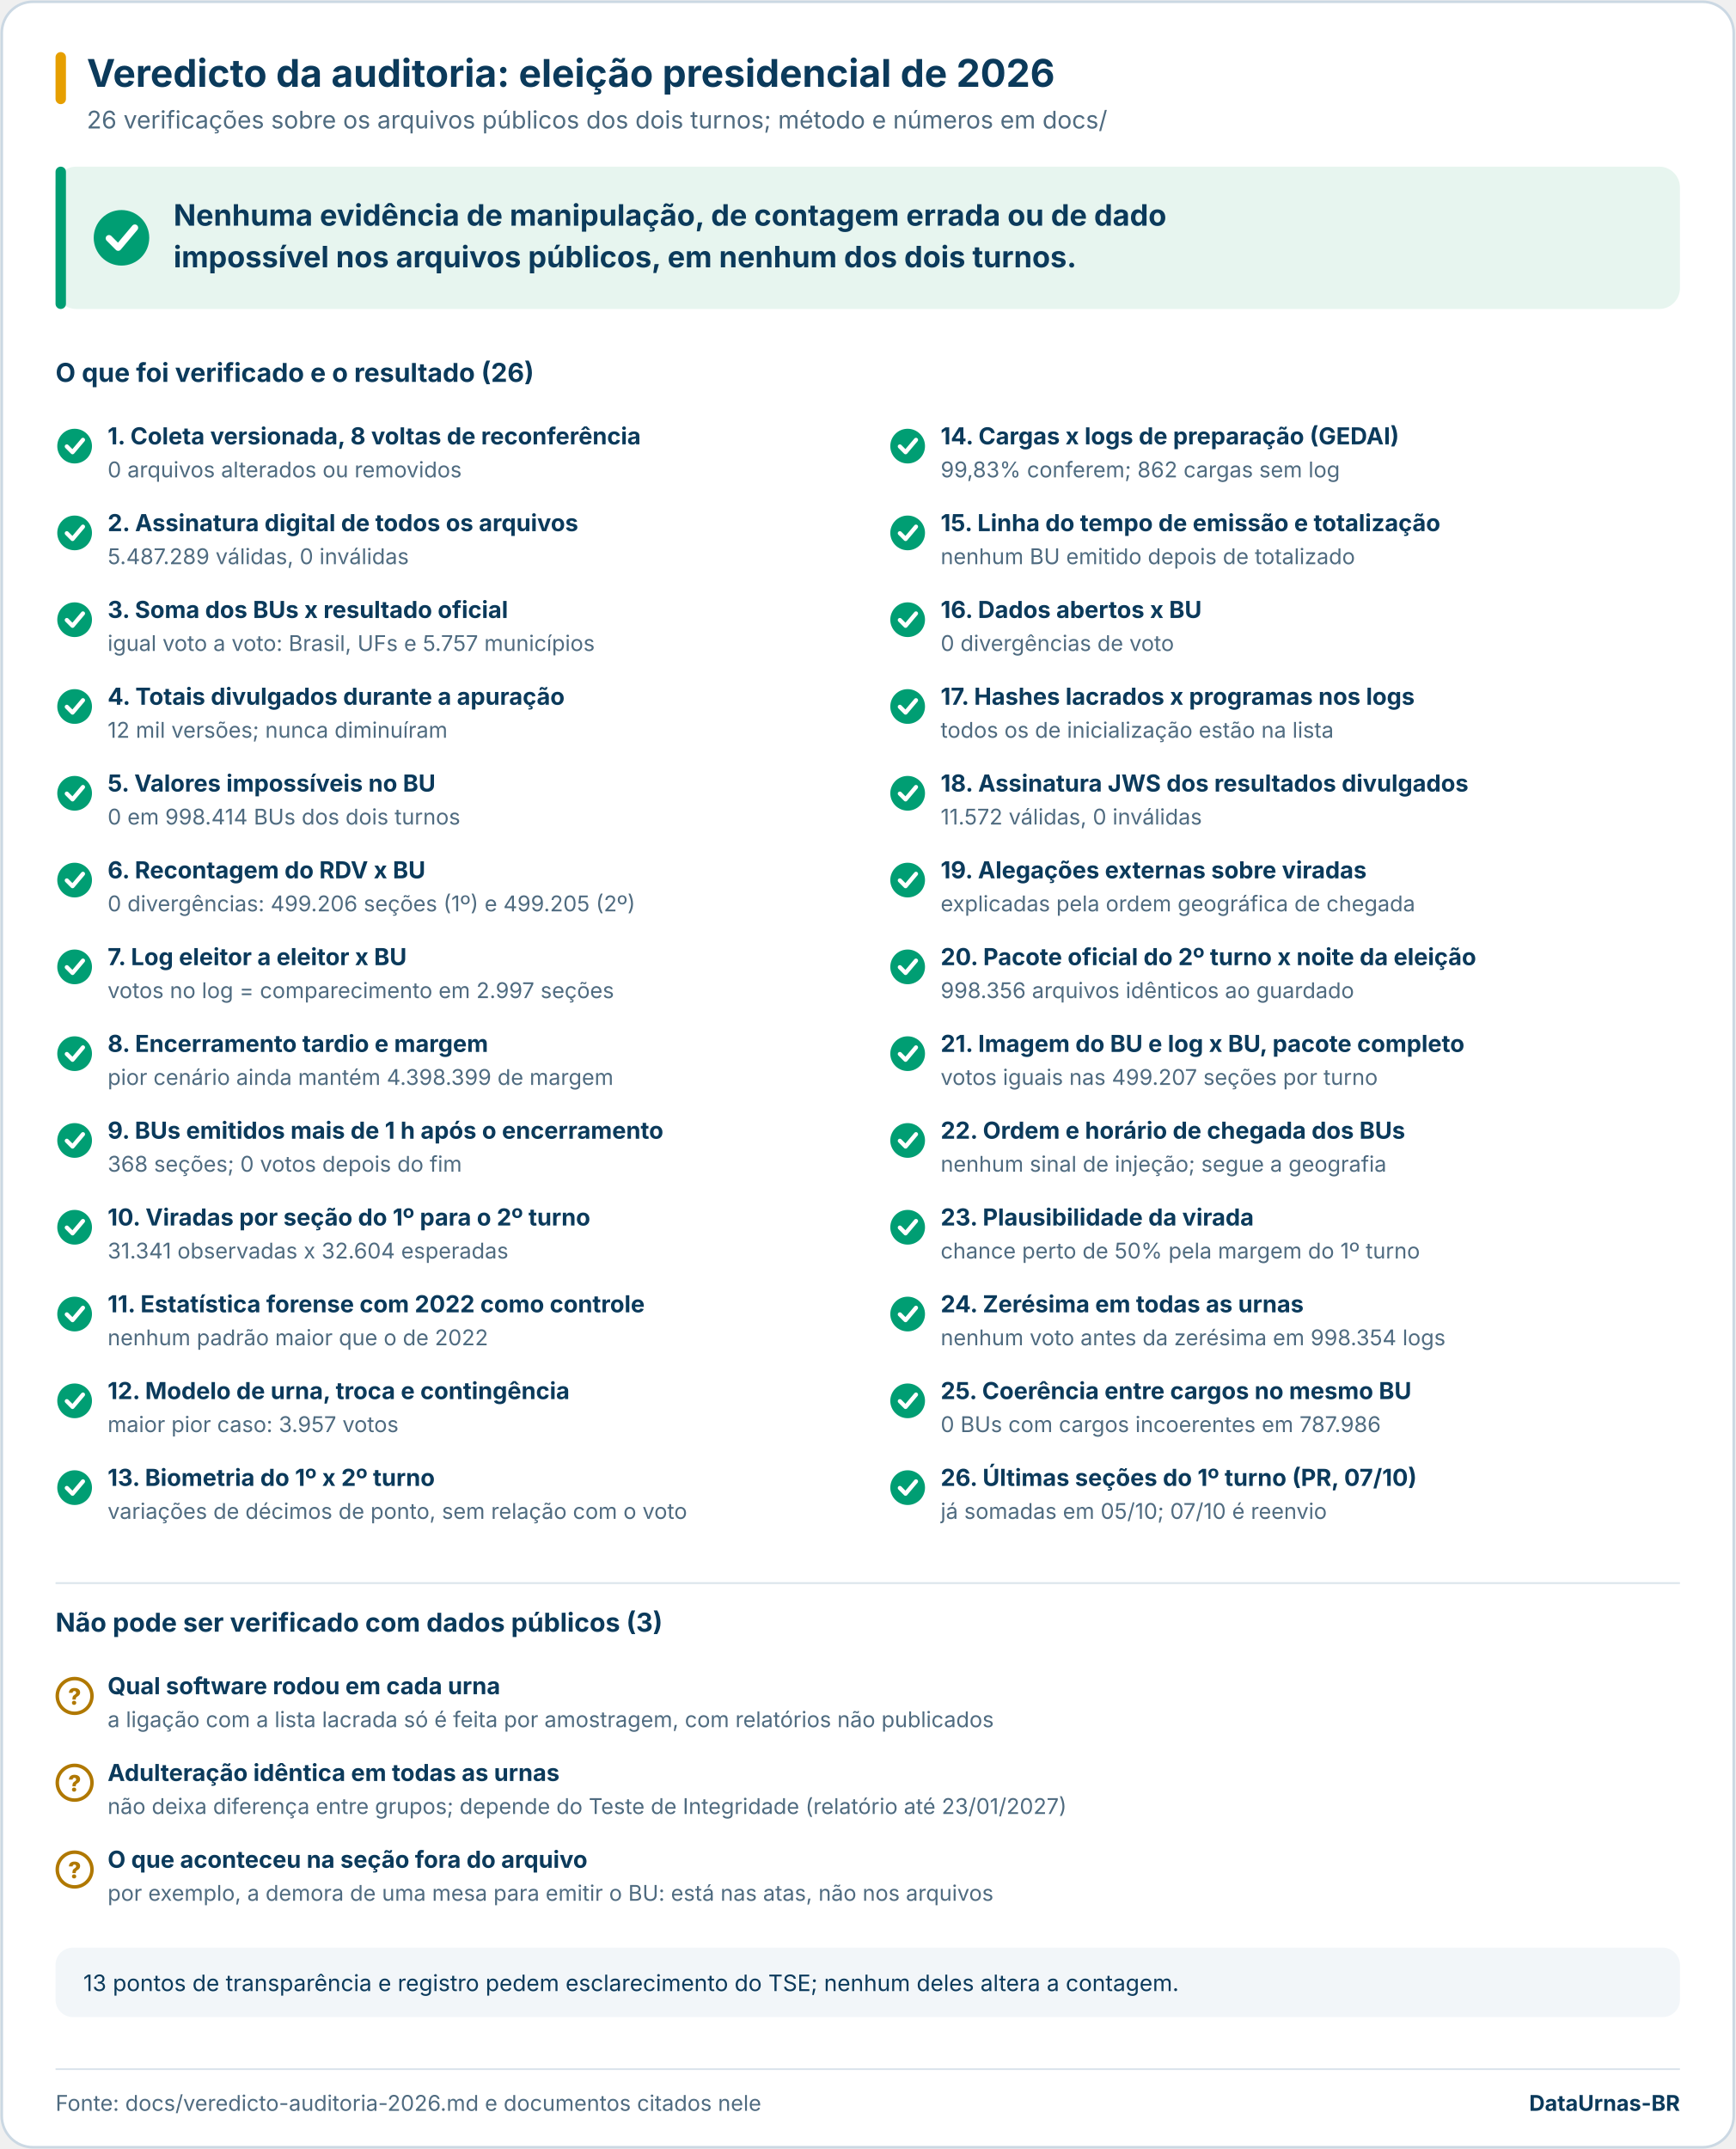
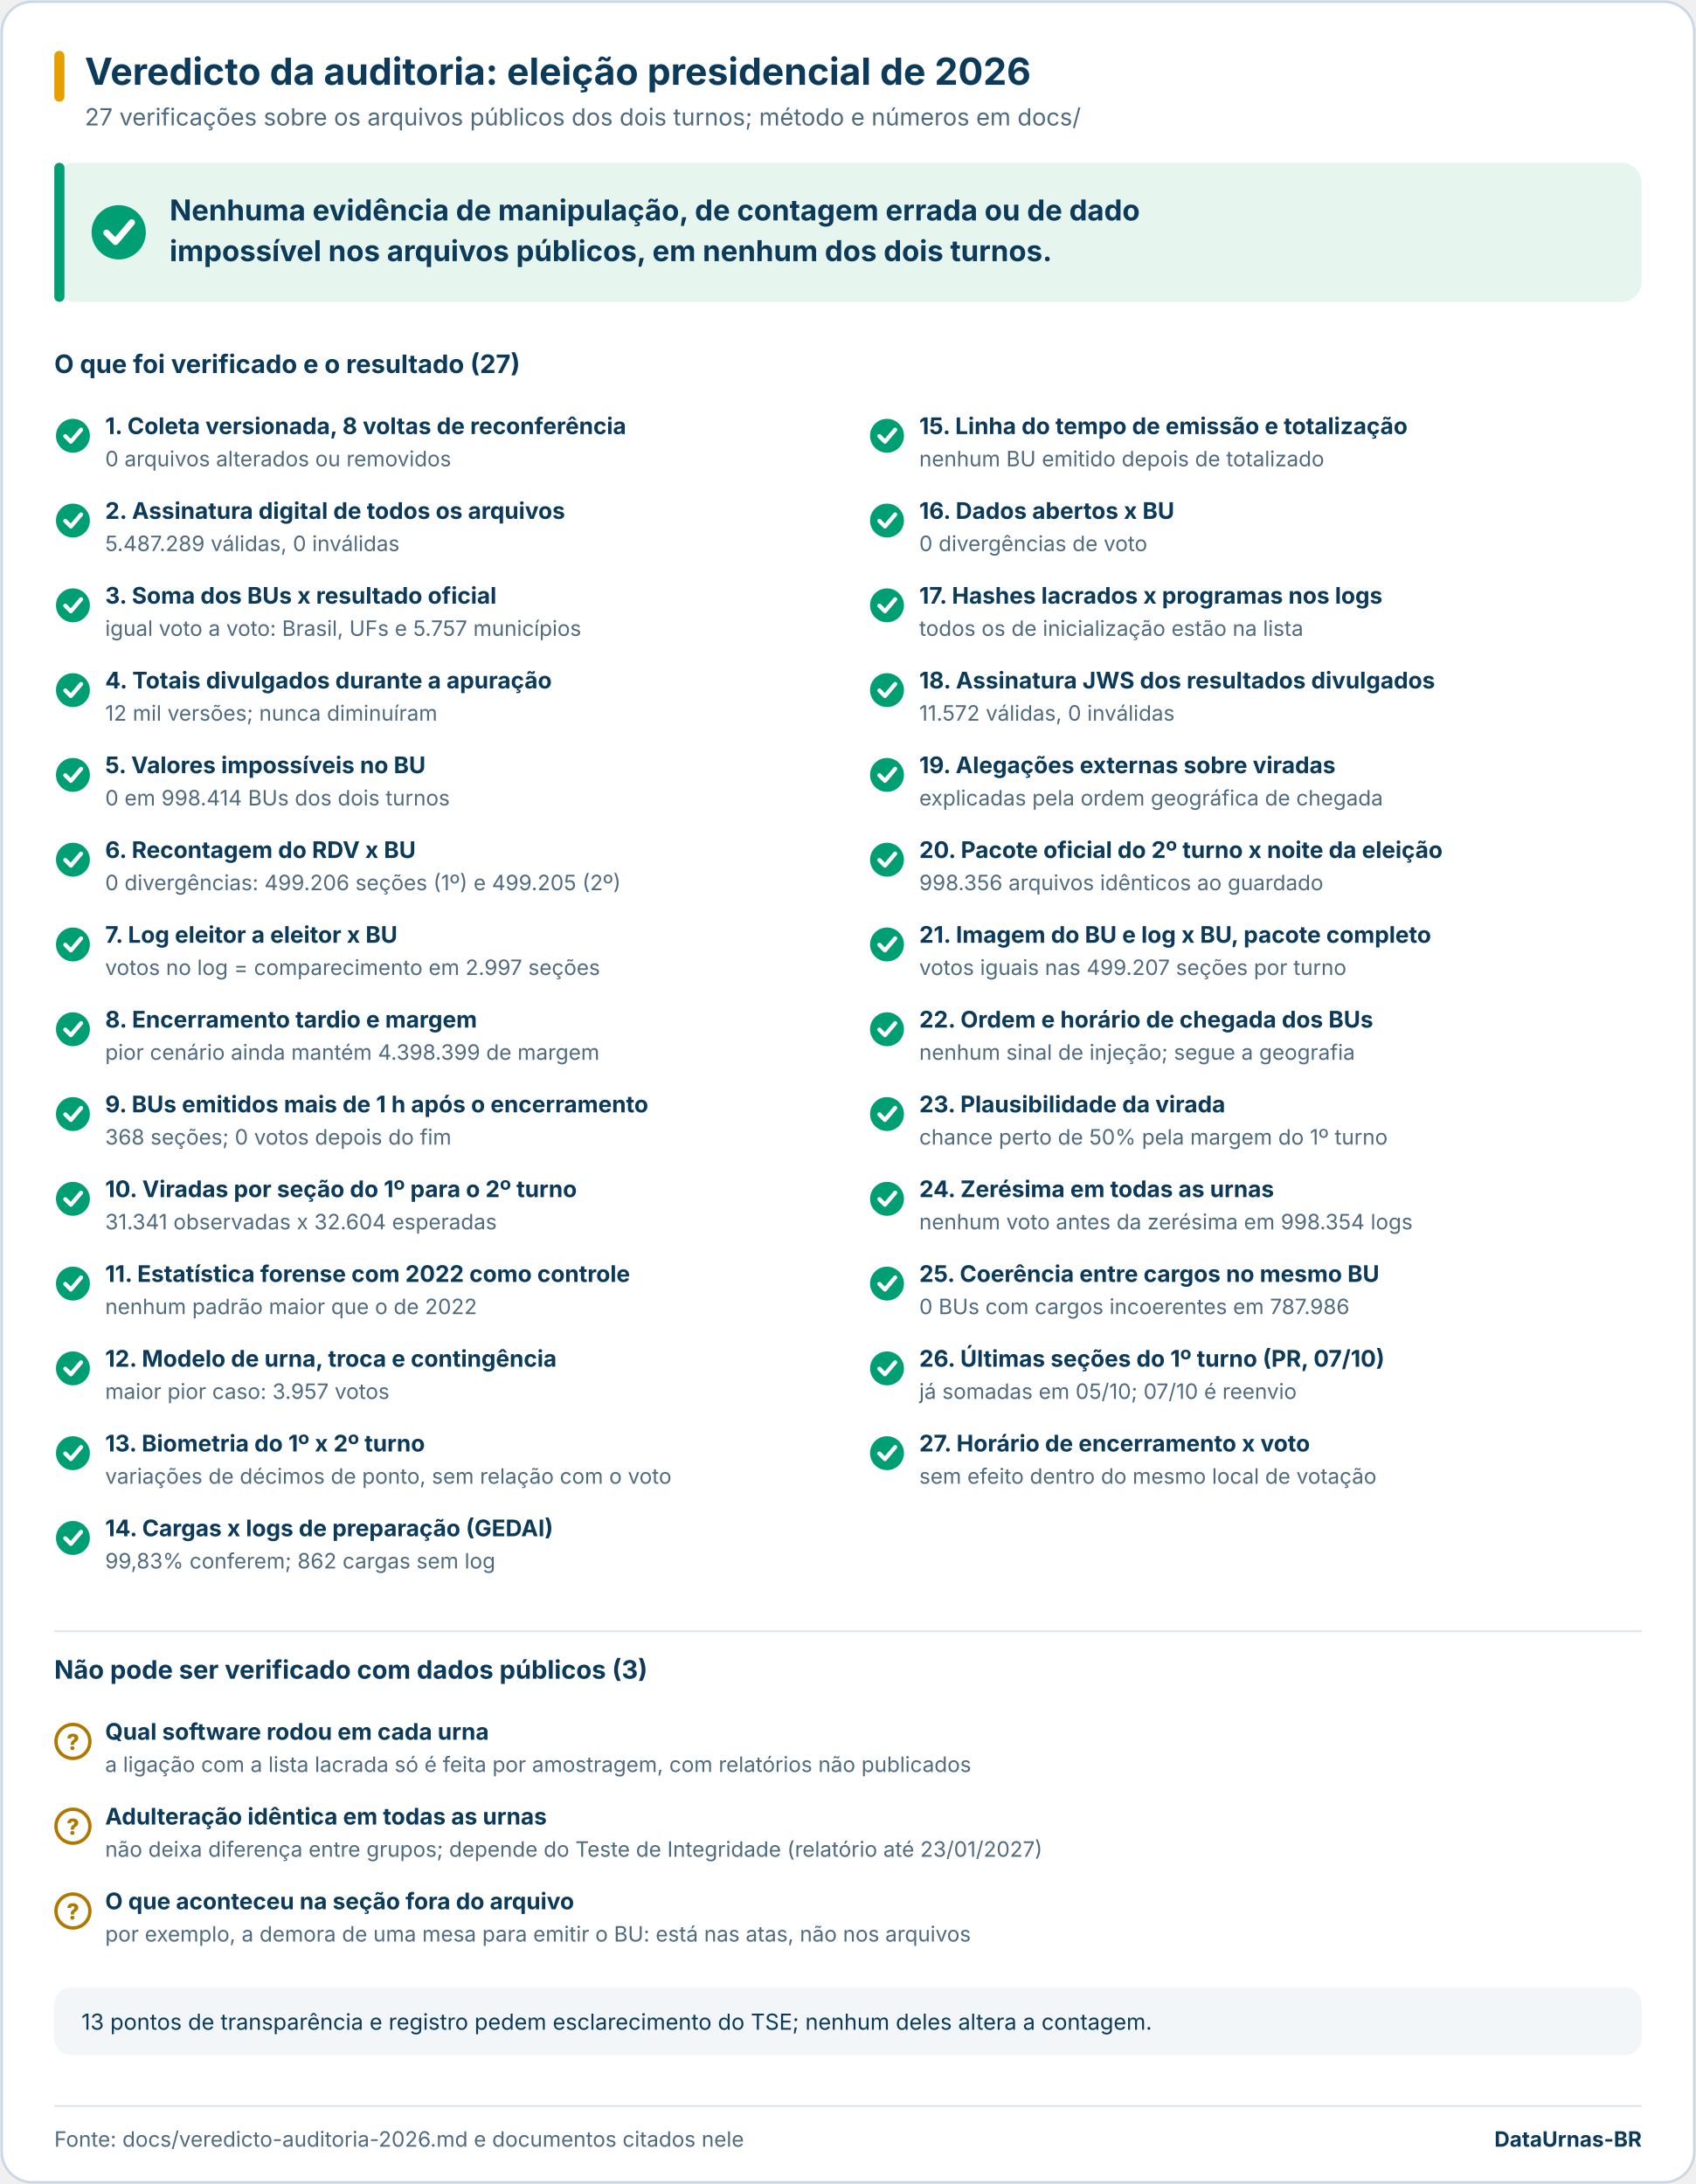
- <svg xmlns="http://www.w3.org/2000/svg" width="1000" height="1238" viewBox="0 0 1000 1238" role="img" aria-labelledby="titulo descricao">
-   <rect x="1" y="1" width="998" height="1236" rx="18" fill="#FFFFFF" stroke="#CBD8E3" stroke-width="1.5" />
+ <svg xmlns="http://www.w3.org/2000/svg" width="1000" height="1288" viewBox="0 0 1000 1288" role="img" aria-labelledby="titulo descricao">
+   <rect x="1" y="1" width="998" height="1286" rx="18" fill="#FFFFFF" stroke="#CBD8E3" stroke-width="1.5" />
  <g font-family="Inter, 'Helvetica Neue', Helvetica, Arial, sans-serif">
    <rect x="32.0" y="30.0" width="6.0" height="30.0" rx="3" fill="#E69F00" />
    <text x="50.0" y="50.0" font-size="22" font-weight="700" fill="#0B3A5B" text-anchor="start">Veredicto da auditoria: eleição presidencial de 2026</text>
-     <text x="50.0" y="74.0" font-size="14" font-weight="400" fill="#4F6B80" text-anchor="start">26 verificações sobre os arquivos públicos dos dois turnos; método e números em docs/</text>
+     <text x="50.0" y="74.0" font-size="14" font-weight="400" fill="#4F6B80" text-anchor="start">27 verificações sobre os arquivos públicos dos dois turnos; método e números em docs/</text>
    <rect x="32.0" y="96.0" width="936.0" height="82.0" rx="12" fill="#E7F5EF" />
    <rect x="32.0" y="96.0" width="6.0" height="82.0" rx="3" fill="#009E73" />
    <circle cx="70.0" cy="137.0" r="16" fill="#009E73" />
    <path d="M62.8,137.3 L68.1,142.6 L77.7,131.2" stroke="#FFFFFF" stroke-width="3.8" fill="none" stroke-linecap="round" stroke-linejoin="round" />
    <text x="100.0" y="130.0" font-size="17" font-weight="700" fill="#0B3A5B" text-anchor="start">Nenhuma evidência de manipulação, de contagem errada ou de dado</text>
    <text x="100.0" y="154.0" font-size="17" font-weight="700" fill="#0B3A5B" text-anchor="start">impossível nos arquivos públicos, em nenhum dos dois turnos.</text>
-     <text x="32.0" y="220.0" font-size="15" font-weight="700" fill="#0B3A5B" text-anchor="start">O que foi verificado e o resultado (26)</text>
+     <text x="32.0" y="220.0" font-size="15" font-weight="700" fill="#0B3A5B" text-anchor="start">O que foi verificado e o resultado (27)</text>
    <circle cx="43.0" cy="257.0" r="10" fill="#009E73" />
    <path d="M38.5,257.2 L41.8,260.5 L47.8,253.4" stroke="#FFFFFF" stroke-width="2.4" fill="none" stroke-linecap="round" stroke-linejoin="round" />
    <text x="62.0" y="256.0" font-size="13.5" font-weight="700" fill="#0B3A5B" text-anchor="start">1. Coleta versionada, 8 voltas de reconferência</text>
    <text x="62.0" y="275.0" font-size="12.5" font-weight="400" fill="#4F6B80" text-anchor="start">0 arquivos alterados ou removidos</text>
    <circle cx="43.0" cy="307.0" r="10" fill="#009E73" />
    <path d="M38.5,307.2 L41.8,310.5 L47.8,303.4" stroke="#FFFFFF" stroke-width="2.4" fill="none" stroke-linecap="round" stroke-linejoin="round" />
    <text x="62.0" y="306.0" font-size="13.5" font-weight="700" fill="#0B3A5B" text-anchor="start">2. Assinatura digital de todos os arquivos</text>
    <text x="62.0" y="325.0" font-size="12.5" font-weight="400" fill="#4F6B80" text-anchor="start">5.487.289 válidas, 0 inválidas</text>
    <circle cx="43.0" cy="357.0" r="10" fill="#009E73" />
    <path d="M38.5,357.2 L41.8,360.5 L47.8,353.4" stroke="#FFFFFF" stroke-width="2.4" fill="none" stroke-linecap="round" stroke-linejoin="round" />
    <text x="62.0" y="356.0" font-size="13.5" font-weight="700" fill="#0B3A5B" text-anchor="start">3. Soma dos BUs x resultado oficial</text>
    <text x="62.0" y="375.0" font-size="12.5" font-weight="400" fill="#4F6B80" text-anchor="start">igual voto a voto: Brasil, UFs e 5.757 municípios</text>
    <circle cx="43.0" cy="407.0" r="10" fill="#009E73" />
    <path d="M38.5,407.2 L41.8,410.5 L47.8,403.4" stroke="#FFFFFF" stroke-width="2.4" fill="none" stroke-linecap="round" stroke-linejoin="round" />
    <text x="62.0" y="406.0" font-size="13.5" font-weight="700" fill="#0B3A5B" text-anchor="start">4. Totais divulgados durante a apuração</text>
    <text x="62.0" y="425.0" font-size="12.5" font-weight="400" fill="#4F6B80" text-anchor="start">12 mil versões; nunca diminuíram</text>
    <circle cx="43.0" cy="457.0" r="10" fill="#009E73" />
    <path d="M38.5,457.2 L41.8,460.5 L47.8,453.4" stroke="#FFFFFF" stroke-width="2.4" fill="none" stroke-linecap="round" stroke-linejoin="round" />
    <text x="62.0" y="456.0" font-size="13.5" font-weight="700" fill="#0B3A5B" text-anchor="start">5. Valores impossíveis no BU</text>
    <text x="62.0" y="475.0" font-size="12.5" font-weight="400" fill="#4F6B80" text-anchor="start">0 em 998.414 BUs dos dois turnos</text>
    <circle cx="43.0" cy="507.0" r="10" fill="#009E73" />
    <path d="M38.5,507.2 L41.8,510.5 L47.8,503.4" stroke="#FFFFFF" stroke-width="2.4" fill="none" stroke-linecap="round" stroke-linejoin="round" />
    <text x="62.0" y="506.0" font-size="13.5" font-weight="700" fill="#0B3A5B" text-anchor="start">6. Recontagem do RDV x BU</text>
    <text x="62.0" y="525.0" font-size="12.5" font-weight="400" fill="#4F6B80" text-anchor="start">0 divergências: 499.206 seções (1º) e 499.205 (2º)</text>
    <circle cx="43.0" cy="557.0" r="10" fill="#009E73" />
    <path d="M38.5,557.2 L41.8,560.5 L47.8,553.4" stroke="#FFFFFF" stroke-width="2.4" fill="none" stroke-linecap="round" stroke-linejoin="round" />
    <text x="62.0" y="556.0" font-size="13.5" font-weight="700" fill="#0B3A5B" text-anchor="start">7. Log eleitor a eleitor x BU</text>
    <text x="62.0" y="575.0" font-size="12.5" font-weight="400" fill="#4F6B80" text-anchor="start">votos no log = comparecimento em 2.997 seções</text>
    <circle cx="43.0" cy="607.0" r="10" fill="#009E73" />
    <path d="M38.5,607.2 L41.8,610.5 L47.8,603.4" stroke="#FFFFFF" stroke-width="2.4" fill="none" stroke-linecap="round" stroke-linejoin="round" />
    <text x="62.0" y="606.0" font-size="13.5" font-weight="700" fill="#0B3A5B" text-anchor="start">8. Encerramento tardio e margem</text>
    <text x="62.0" y="625.0" font-size="12.5" font-weight="400" fill="#4F6B80" text-anchor="start">pior cenário ainda mantém 4.398.399 de margem</text>
    <circle cx="43.0" cy="657.0" r="10" fill="#009E73" />
    <path d="M38.5,657.2 L41.8,660.5 L47.8,653.4" stroke="#FFFFFF" stroke-width="2.4" fill="none" stroke-linecap="round" stroke-linejoin="round" />
    <text x="62.0" y="656.0" font-size="13.5" font-weight="700" fill="#0B3A5B" text-anchor="start">9. BUs emitidos mais de 1 h após o encerramento</text>
    <text x="62.0" y="675.0" font-size="12.5" font-weight="400" fill="#4F6B80" text-anchor="start">368 seções; 0 votos depois do fim</text>
    <circle cx="43.0" cy="707.0" r="10" fill="#009E73" />
    <path d="M38.5,707.2 L41.8,710.5 L47.8,703.4" stroke="#FFFFFF" stroke-width="2.4" fill="none" stroke-linecap="round" stroke-linejoin="round" />
    <text x="62.0" y="706.0" font-size="13.5" font-weight="700" fill="#0B3A5B" text-anchor="start">10. Viradas por seção do 1º para o 2º turno</text>
    <text x="62.0" y="725.0" font-size="12.5" font-weight="400" fill="#4F6B80" text-anchor="start">31.341 observadas x 32.604 esperadas</text>
    <circle cx="43.0" cy="757.0" r="10" fill="#009E73" />
    <path d="M38.5,757.2 L41.8,760.5 L47.8,753.4" stroke="#FFFFFF" stroke-width="2.4" fill="none" stroke-linecap="round" stroke-linejoin="round" />
    <text x="62.0" y="756.0" font-size="13.5" font-weight="700" fill="#0B3A5B" text-anchor="start">11. Estatística forense com 2022 como controle</text>
    <text x="62.0" y="775.0" font-size="12.5" font-weight="400" fill="#4F6B80" text-anchor="start">nenhum padrão maior que o de 2022</text>
    <circle cx="43.0" cy="807.0" r="10" fill="#009E73" />
    <path d="M38.5,807.2 L41.8,810.5 L47.8,803.4" stroke="#FFFFFF" stroke-width="2.4" fill="none" stroke-linecap="round" stroke-linejoin="round" />
    <text x="62.0" y="806.0" font-size="13.5" font-weight="700" fill="#0B3A5B" text-anchor="start">12. Modelo de urna, troca e contingência</text>
    <text x="62.0" y="825.0" font-size="12.5" font-weight="400" fill="#4F6B80" text-anchor="start">maior pior caso: 3.957 votos</text>
    <circle cx="43.0" cy="857.0" r="10" fill="#009E73" />
    <path d="M38.5,857.2 L41.8,860.5 L47.8,853.4" stroke="#FFFFFF" stroke-width="2.4" fill="none" stroke-linecap="round" stroke-linejoin="round" />
    <text x="62.0" y="856.0" font-size="13.5" font-weight="700" fill="#0B3A5B" text-anchor="start">13. Biometria do 1º x 2º turno</text>
    <text x="62.0" y="875.0" font-size="12.5" font-weight="400" fill="#4F6B80" text-anchor="start">variações de décimos de ponto, sem relação com o voto</text>
+     <circle cx="43.0" cy="907.0" r="10" fill="#009E73" />
+     <path d="M38.5,907.2 L41.8,910.5 L47.8,903.4" stroke="#FFFFFF" stroke-width="2.4" fill="none" stroke-linecap="round" stroke-linejoin="round" />
+     <text x="62.0" y="906.0" font-size="13.5" font-weight="700" fill="#0B3A5B" text-anchor="start">14. Cargas x logs de preparação (GEDAI)</text>
+     <text x="62.0" y="925.0" font-size="12.5" font-weight="400" fill="#4F6B80" text-anchor="start">99,83% conferem; 862 cargas sem log</text>
    <circle cx="523.0" cy="257.0" r="10" fill="#009E73" />
    <path d="M518.5,257.2 L521.8,260.5 L527.8,253.4" stroke="#FFFFFF" stroke-width="2.4" fill="none" stroke-linecap="round" stroke-linejoin="round" />
-     <text x="542.0" y="256.0" font-size="13.5" font-weight="700" fill="#0B3A5B" text-anchor="start">14. Cargas x logs de preparação (GEDAI)</text>
-     <text x="542.0" y="275.0" font-size="12.5" font-weight="400" fill="#4F6B80" text-anchor="start">99,83% conferem; 862 cargas sem log</text>
+     <text x="542.0" y="256.0" font-size="13.5" font-weight="700" fill="#0B3A5B" text-anchor="start">15. Linha do tempo de emissão e totalização</text>
+     <text x="542.0" y="275.0" font-size="12.5" font-weight="400" fill="#4F6B80" text-anchor="start">nenhum BU emitido depois de totalizado</text>
    <circle cx="523.0" cy="307.0" r="10" fill="#009E73" />
    <path d="M518.5,307.2 L521.8,310.5 L527.8,303.4" stroke="#FFFFFF" stroke-width="2.4" fill="none" stroke-linecap="round" stroke-linejoin="round" />
-     <text x="542.0" y="306.0" font-size="13.5" font-weight="700" fill="#0B3A5B" text-anchor="start">15. Linha do tempo de emissão e totalização</text>
-     <text x="542.0" y="325.0" font-size="12.5" font-weight="400" fill="#4F6B80" text-anchor="start">nenhum BU emitido depois de totalizado</text>
+     <text x="542.0" y="306.0" font-size="13.5" font-weight="700" fill="#0B3A5B" text-anchor="start">16. Dados abertos x BU</text>
+     <text x="542.0" y="325.0" font-size="12.5" font-weight="400" fill="#4F6B80" text-anchor="start">0 divergências de voto</text>
    <circle cx="523.0" cy="357.0" r="10" fill="#009E73" />
    <path d="M518.5,357.2 L521.8,360.5 L527.8,353.4" stroke="#FFFFFF" stroke-width="2.4" fill="none" stroke-linecap="round" stroke-linejoin="round" />
-     <text x="542.0" y="356.0" font-size="13.5" font-weight="700" fill="#0B3A5B" text-anchor="start">16. Dados abertos x BU</text>
-     <text x="542.0" y="375.0" font-size="12.5" font-weight="400" fill="#4F6B80" text-anchor="start">0 divergências de voto</text>
+     <text x="542.0" y="356.0" font-size="13.5" font-weight="700" fill="#0B3A5B" text-anchor="start">17. Hashes lacrados x programas nos logs</text>
+     <text x="542.0" y="375.0" font-size="12.5" font-weight="400" fill="#4F6B80" text-anchor="start">todos os de inicialização estão na lista</text>
    <circle cx="523.0" cy="407.0" r="10" fill="#009E73" />
    <path d="M518.5,407.2 L521.8,410.5 L527.8,403.4" stroke="#FFFFFF" stroke-width="2.4" fill="none" stroke-linecap="round" stroke-linejoin="round" />
-     <text x="542.0" y="406.0" font-size="13.5" font-weight="700" fill="#0B3A5B" text-anchor="start">17. Hashes lacrados x programas nos logs</text>
-     <text x="542.0" y="425.0" font-size="12.5" font-weight="400" fill="#4F6B80" text-anchor="start">todos os de inicialização estão na lista</text>
+     <text x="542.0" y="406.0" font-size="13.5" font-weight="700" fill="#0B3A5B" text-anchor="start">18. Assinatura JWS dos resultados divulgados</text>
+     <text x="542.0" y="425.0" font-size="12.5" font-weight="400" fill="#4F6B80" text-anchor="start">11.572 válidas, 0 inválidas</text>
    <circle cx="523.0" cy="457.0" r="10" fill="#009E73" />
    <path d="M518.5,457.2 L521.8,460.5 L527.8,453.4" stroke="#FFFFFF" stroke-width="2.4" fill="none" stroke-linecap="round" stroke-linejoin="round" />
-     <text x="542.0" y="456.0" font-size="13.5" font-weight="700" fill="#0B3A5B" text-anchor="start">18. Assinatura JWS dos resultados divulgados</text>
-     <text x="542.0" y="475.0" font-size="12.5" font-weight="400" fill="#4F6B80" text-anchor="start">11.572 válidas, 0 inválidas</text>
+     <text x="542.0" y="456.0" font-size="13.5" font-weight="700" fill="#0B3A5B" text-anchor="start">19. Alegações externas sobre viradas</text>
+     <text x="542.0" y="475.0" font-size="12.5" font-weight="400" fill="#4F6B80" text-anchor="start">explicadas pela ordem geográfica de chegada</text>
    <circle cx="523.0" cy="507.0" r="10" fill="#009E73" />
    <path d="M518.5,507.2 L521.8,510.5 L527.8,503.4" stroke="#FFFFFF" stroke-width="2.4" fill="none" stroke-linecap="round" stroke-linejoin="round" />
-     <text x="542.0" y="506.0" font-size="13.5" font-weight="700" fill="#0B3A5B" text-anchor="start">19. Alegações externas sobre viradas</text>
-     <text x="542.0" y="525.0" font-size="12.5" font-weight="400" fill="#4F6B80" text-anchor="start">explicadas pela ordem geográfica de chegada</text>
+     <text x="542.0" y="506.0" font-size="13.5" font-weight="700" fill="#0B3A5B" text-anchor="start">20. Pacote oficial do 2º turno x noite da eleição</text>
+     <text x="542.0" y="525.0" font-size="12.5" font-weight="400" fill="#4F6B80" text-anchor="start">998.356 arquivos idênticos ao guardado</text>
    <circle cx="523.0" cy="557.0" r="10" fill="#009E73" />
    <path d="M518.5,557.2 L521.8,560.5 L527.8,553.4" stroke="#FFFFFF" stroke-width="2.4" fill="none" stroke-linecap="round" stroke-linejoin="round" />
-     <text x="542.0" y="556.0" font-size="13.5" font-weight="700" fill="#0B3A5B" text-anchor="start">20. Pacote oficial do 2º turno x noite da eleição</text>
-     <text x="542.0" y="575.0" font-size="12.5" font-weight="400" fill="#4F6B80" text-anchor="start">998.356 arquivos idênticos ao guardado</text>
+     <text x="542.0" y="556.0" font-size="13.5" font-weight="700" fill="#0B3A5B" text-anchor="start">21. Imagem do BU e log x BU, pacote completo</text>
+     <text x="542.0" y="575.0" font-size="12.5" font-weight="400" fill="#4F6B80" text-anchor="start">votos iguais nas 499.207 seções por turno</text>
    <circle cx="523.0" cy="607.0" r="10" fill="#009E73" />
    <path d="M518.5,607.2 L521.8,610.5 L527.8,603.4" stroke="#FFFFFF" stroke-width="2.4" fill="none" stroke-linecap="round" stroke-linejoin="round" />
-     <text x="542.0" y="606.0" font-size="13.5" font-weight="700" fill="#0B3A5B" text-anchor="start">21. Imagem do BU e log x BU, pacote completo</text>
-     <text x="542.0" y="625.0" font-size="12.5" font-weight="400" fill="#4F6B80" text-anchor="start">votos iguais nas 499.207 seções por turno</text>
+     <text x="542.0" y="606.0" font-size="13.5" font-weight="700" fill="#0B3A5B" text-anchor="start">22. Ordem e horário de chegada dos BUs</text>
+     <text x="542.0" y="625.0" font-size="12.5" font-weight="400" fill="#4F6B80" text-anchor="start">nenhum sinal de injeção; segue a geografia</text>
    <circle cx="523.0" cy="657.0" r="10" fill="#009E73" />
    <path d="M518.5,657.2 L521.8,660.5 L527.8,653.4" stroke="#FFFFFF" stroke-width="2.4" fill="none" stroke-linecap="round" stroke-linejoin="round" />
-     <text x="542.0" y="656.0" font-size="13.5" font-weight="700" fill="#0B3A5B" text-anchor="start">22. Ordem e horário de chegada dos BUs</text>
-     <text x="542.0" y="675.0" font-size="12.5" font-weight="400" fill="#4F6B80" text-anchor="start">nenhum sinal de injeção; segue a geografia</text>
+     <text x="542.0" y="656.0" font-size="13.5" font-weight="700" fill="#0B3A5B" text-anchor="start">23. Plausibilidade da virada</text>
+     <text x="542.0" y="675.0" font-size="12.5" font-weight="400" fill="#4F6B80" text-anchor="start">chance perto de 50% pela margem do 1º turno</text>
    <circle cx="523.0" cy="707.0" r="10" fill="#009E73" />
    <path d="M518.5,707.2 L521.8,710.5 L527.8,703.4" stroke="#FFFFFF" stroke-width="2.4" fill="none" stroke-linecap="round" stroke-linejoin="round" />
-     <text x="542.0" y="706.0" font-size="13.5" font-weight="700" fill="#0B3A5B" text-anchor="start">23. Plausibilidade da virada</text>
-     <text x="542.0" y="725.0" font-size="12.5" font-weight="400" fill="#4F6B80" text-anchor="start">chance perto de 50% pela margem do 1º turno</text>
+     <text x="542.0" y="706.0" font-size="13.5" font-weight="700" fill="#0B3A5B" text-anchor="start">24. Zerésima em todas as urnas</text>
+     <text x="542.0" y="725.0" font-size="12.5" font-weight="400" fill="#4F6B80" text-anchor="start">nenhum voto antes da zerésima em 998.354 logs</text>
    <circle cx="523.0" cy="757.0" r="10" fill="#009E73" />
    <path d="M518.5,757.2 L521.8,760.5 L527.8,753.4" stroke="#FFFFFF" stroke-width="2.4" fill="none" stroke-linecap="round" stroke-linejoin="round" />
-     <text x="542.0" y="756.0" font-size="13.5" font-weight="700" fill="#0B3A5B" text-anchor="start">24. Zerésima em todas as urnas</text>
-     <text x="542.0" y="775.0" font-size="12.5" font-weight="400" fill="#4F6B80" text-anchor="start">nenhum voto antes da zerésima em 998.354 logs</text>
+     <text x="542.0" y="756.0" font-size="13.5" font-weight="700" fill="#0B3A5B" text-anchor="start">25. Coerência entre cargos no mesmo BU</text>
+     <text x="542.0" y="775.0" font-size="12.5" font-weight="400" fill="#4F6B80" text-anchor="start">0 BUs com cargos incoerentes em 787.986</text>
    <circle cx="523.0" cy="807.0" r="10" fill="#009E73" />
    <path d="M518.5,807.2 L521.8,810.5 L527.8,803.4" stroke="#FFFFFF" stroke-width="2.4" fill="none" stroke-linecap="round" stroke-linejoin="round" />
-     <text x="542.0" y="806.0" font-size="13.5" font-weight="700" fill="#0B3A5B" text-anchor="start">25. Coerência entre cargos no mesmo BU</text>
-     <text x="542.0" y="825.0" font-size="12.5" font-weight="400" fill="#4F6B80" text-anchor="start">0 BUs com cargos incoerentes em 787.986</text>
+     <text x="542.0" y="806.0" font-size="13.5" font-weight="700" fill="#0B3A5B" text-anchor="start">26. Últimas seções do 1º turno (PR, 07/10)</text>
+     <text x="542.0" y="825.0" font-size="12.5" font-weight="400" fill="#4F6B80" text-anchor="start">já somadas em 05/10; 07/10 é reenvio</text>
    <circle cx="523.0" cy="857.0" r="10" fill="#009E73" />
    <path d="M518.5,857.2 L521.8,860.5 L527.8,853.4" stroke="#FFFFFF" stroke-width="2.4" fill="none" stroke-linecap="round" stroke-linejoin="round" />
-     <text x="542.0" y="856.0" font-size="13.5" font-weight="700" fill="#0B3A5B" text-anchor="start">26. Últimas seções do 1º turno (PR, 07/10)</text>
-     <text x="542.0" y="875.0" font-size="12.5" font-weight="400" fill="#4F6B80" text-anchor="start">já somadas em 05/10; 07/10 é reenvio</text>
-     <line x1="32" y1="912" x2="968" y2="912" stroke="#D9E3EB" />
-     <text x="32.0" y="940.0" font-size="15" font-weight="700" fill="#0B3A5B" text-anchor="start">Não pode ser verificado com dados públicos (3)</text>
-     <circle cx="43" cy="977" r="10" fill="#FFFFFF" stroke="#B07800" stroke-width="2" />
-     <text x="43.0" y="982.0" font-size="13" font-weight="800" fill="#B07800" text-anchor="middle">?</text>
-     <text x="62.0" y="976.0" font-size="13.5" font-weight="700" fill="#0B3A5B" text-anchor="start">Qual software rodou em cada urna</text>
-     <text x="62.0" y="995.0" font-size="12.5" font-weight="400" fill="#4F6B80" text-anchor="start">a ligação com a lista lacrada só é feita por amostragem, com relatórios não publicados</text>
+     <text x="542.0" y="856.0" font-size="13.5" font-weight="700" fill="#0B3A5B" text-anchor="start">27. Horário de encerramento x voto</text>
+     <text x="542.0" y="875.0" font-size="12.5" font-weight="400" fill="#4F6B80" text-anchor="start">sem efeito dentro do mesmo local de votação</text>
+     <line x1="32" y1="962" x2="968" y2="962" stroke="#D9E3EB" />
+     <text x="32.0" y="990.0" font-size="15" font-weight="700" fill="#0B3A5B" text-anchor="start">Não pode ser verificado com dados públicos (3)</text>
    <circle cx="43" cy="1027" r="10" fill="#FFFFFF" stroke="#B07800" stroke-width="2" />
    <text x="43.0" y="1032.0" font-size="13" font-weight="800" fill="#B07800" text-anchor="middle">?</text>
-     <text x="62.0" y="1026.0" font-size="13.5" font-weight="700" fill="#0B3A5B" text-anchor="start">Adulteração idêntica em todas as urnas</text>
-     <text x="62.0" y="1045.0" font-size="12.5" font-weight="400" fill="#4F6B80" text-anchor="start">não deixa diferença entre grupos; depende do Teste de Integridade (relatório até 23/01/2027)</text>
+     <text x="62.0" y="1026.0" font-size="13.5" font-weight="700" fill="#0B3A5B" text-anchor="start">Qual software rodou em cada urna</text>
+     <text x="62.0" y="1045.0" font-size="12.5" font-weight="400" fill="#4F6B80" text-anchor="start">a ligação com a lista lacrada só é feita por amostragem, com relatórios não publicados</text>
    <circle cx="43" cy="1077" r="10" fill="#FFFFFF" stroke="#B07800" stroke-width="2" />
    <text x="43.0" y="1082.0" font-size="13" font-weight="800" fill="#B07800" text-anchor="middle">?</text>
-     <text x="62.0" y="1076.0" font-size="13.5" font-weight="700" fill="#0B3A5B" text-anchor="start">O que aconteceu na seção fora do arquivo</text>
-     <text x="62.0" y="1095.0" font-size="12.5" font-weight="400" fill="#4F6B80" text-anchor="start">por exemplo, a demora de uma mesa para emitir o BU: está nas atas, não nos arquivos</text>
-     <rect x="32.0" y="1122.0" width="936.0" height="40.0" rx="10" fill="#F2F6F9" />
-     <text x="48.0" y="1147.0" font-size="13" font-weight="400" fill="#0B3A5B" text-anchor="start">13 pontos de transparência e registro pedem esclarecimento do TSE; nenhum deles altera a contagem.</text>
-     <line x1="32" y1="1192" x2="968" y2="1192" stroke="#D9E3EB" stroke-width="1" />
-     <text x="32.0" y="1216.0" font-size="12.5" font-weight="400" fill="#4F6B80" text-anchor="start">Fonte: docs/veredicto-auditoria-2026.md e documentos citados nele</text>
-     <text x="968.0" y="1216.0" font-size="12.5" font-weight="700" fill="#0B3A5B" text-anchor="end">DataUrnas-BR</text>
+     <text x="62.0" y="1076.0" font-size="13.5" font-weight="700" fill="#0B3A5B" text-anchor="start">Adulteração idêntica em todas as urnas</text>
+     <text x="62.0" y="1095.0" font-size="12.5" font-weight="400" fill="#4F6B80" text-anchor="start">não deixa diferença entre grupos; depende do Teste de Integridade (relatório até 23/01/2027)</text>
+     <circle cx="43" cy="1127" r="10" fill="#FFFFFF" stroke="#B07800" stroke-width="2" />
+     <text x="43.0" y="1132.0" font-size="13" font-weight="800" fill="#B07800" text-anchor="middle">?</text>
+     <text x="62.0" y="1126.0" font-size="13.5" font-weight="700" fill="#0B3A5B" text-anchor="start">O que aconteceu na seção fora do arquivo</text>
+     <text x="62.0" y="1145.0" font-size="12.5" font-weight="400" fill="#4F6B80" text-anchor="start">por exemplo, a demora de uma mesa para emitir o BU: está nas atas, não nos arquivos</text>
+     <rect x="32.0" y="1172.0" width="936.0" height="40.0" rx="10" fill="#F2F6F9" />
+     <text x="48.0" y="1197.0" font-size="13" font-weight="400" fill="#0B3A5B" text-anchor="start">13 pontos de transparência e registro pedem esclarecimento do TSE; nenhum deles altera a contagem.</text>
+     <line x1="32" y1="1242" x2="968" y2="1242" stroke="#D9E3EB" stroke-width="1" />
+     <text x="32.0" y="1266.0" font-size="12.5" font-weight="400" fill="#4F6B80" text-anchor="start">Fonte: docs/veredicto-auditoria-2026.md e documentos citados nele</text>
+     <text x="968.0" y="1266.0" font-size="12.5" font-weight="700" fill="#0B3A5B" text-anchor="end">DataUrnas-BR</text>
  </g>
</svg>
